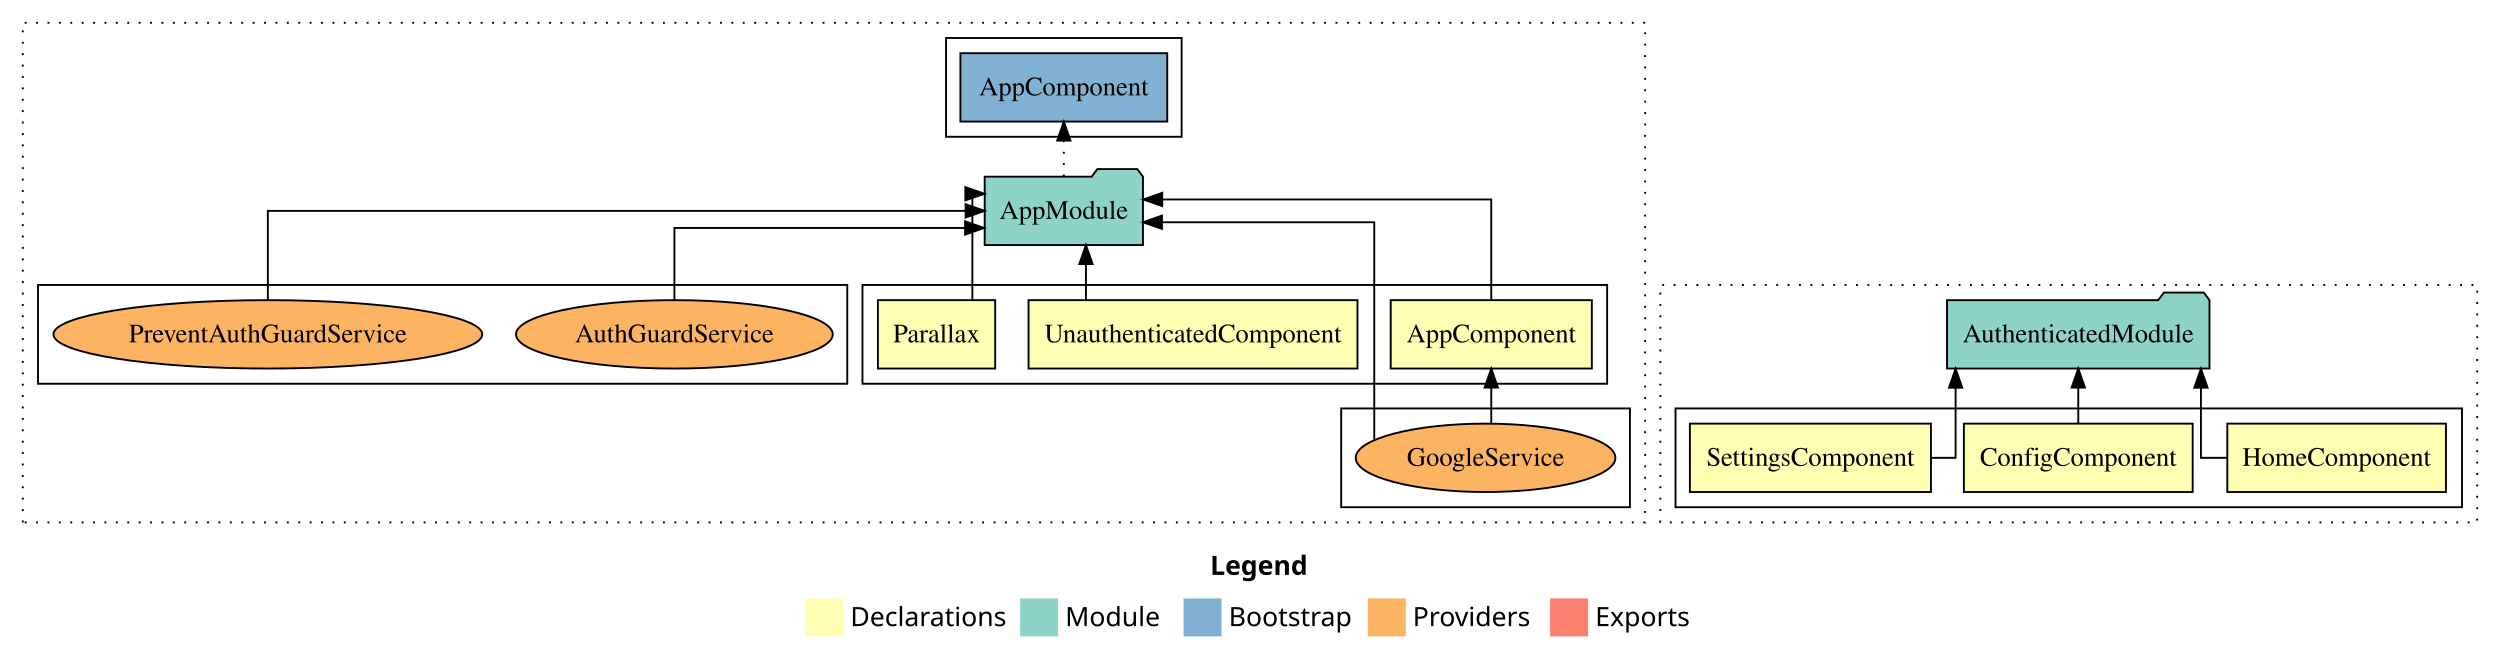
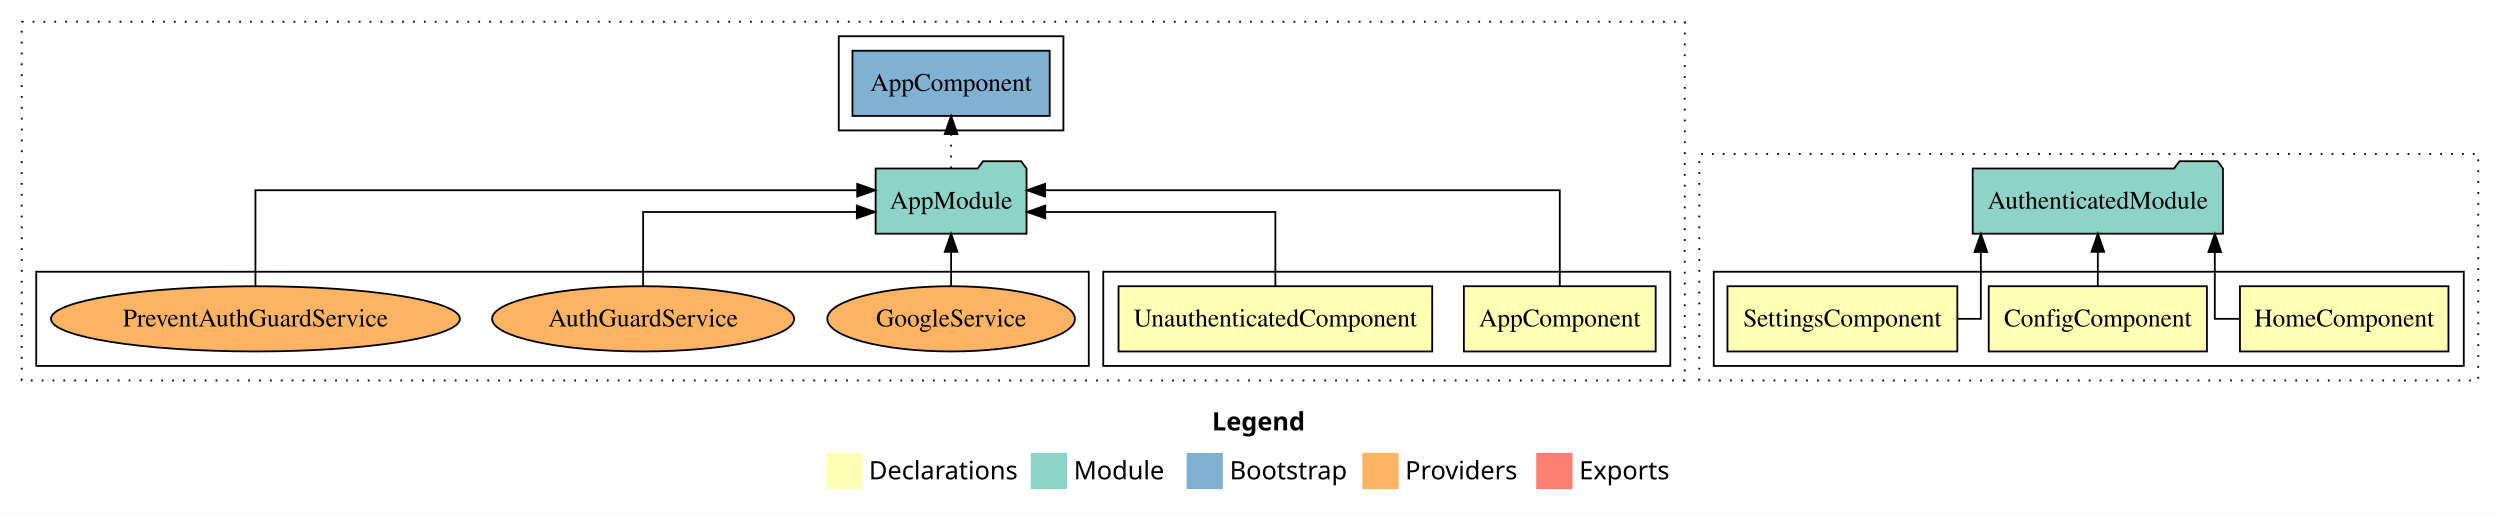
- <svg xmlns="http://www.w3.org/2000/svg" width="1316pt" height="349pt" viewBox="0.00 0.00 1316.00 349.00">
-   <g id="graph0" class="graph" transform="scale(1 1) rotate(0) translate(4 345)">
-     <polygon fill="#ffffff" stroke="transparent" points="-4,4 -4,-345 1312,-345 1312,4 -4,4" />
-     <text text-anchor="start" x="633.009" y="-42.4" font-family="sans-serif" font-weight="bold" font-size="14.00" fill="#000000">Legend</text>
-     <polygon fill="#ffffb3" stroke="transparent" points="420,-10 420,-30 440,-30 440,-10 420,-10" />
-     <text text-anchor="start" x="443.629" y="-15.4" font-family="sans-serif" font-size="14.00" fill="#000000">  Declarations</text>
-     <polygon fill="#8dd3c7" stroke="transparent" points="533,-10 533,-30 553,-30 553,-10 533,-10" />
-     <text text-anchor="start" x="556.725" y="-15.4" font-family="sans-serif" font-size="14.00" fill="#000000">  Module</text>
-     <polygon fill="#80b1d3" stroke="transparent" points="619,-10 619,-30 639,-30 639,-10 619,-10" />
-     <text text-anchor="start" x="642.781" y="-15.4" font-family="sans-serif" font-size="14.00" fill="#000000">  Bootstrap</text>
-     <polygon fill="#fdb462" stroke="transparent" points="716,-10 716,-30 736,-30 736,-10 716,-10" />
-     <text text-anchor="start" x="739.673" y="-15.4" font-family="sans-serif" font-size="14.00" fill="#000000">  Providers</text>
-     <polygon fill="#fb8072" stroke="transparent" points="812,-10 812,-30 832,-30 832,-10 812,-10" />
-     <text text-anchor="start" x="835.726" y="-15.4" font-family="sans-serif" font-size="14.00" fill="#000000">  Exports</text>
+ <svg xmlns="http://www.w3.org/2000/svg" width="1380pt" height="284pt" viewBox="0.00 0.00 1380.00 284.00">
+   <g id="graph0" class="graph" transform="scale(1 1) rotate(0) translate(4 280)">
+     <polygon fill="#ffffff" stroke="transparent" points="-4,4 -4,-280 1376,-280 1376,4 -4,4" />
+     <text text-anchor="start" x="665.009" y="-42.4" font-family="sans-serif" font-weight="bold" font-size="14.00" fill="#000000">Legend</text>
+     <polygon fill="#ffffb3" stroke="transparent" points="452,-10 452,-30 472,-30 472,-10 452,-10" />
+     <text text-anchor="start" x="475.629" y="-15.4" font-family="sans-serif" font-size="14.00" fill="#000000">  Declarations</text>
+     <polygon fill="#8dd3c7" stroke="transparent" points="565,-10 565,-30 585,-30 585,-10 565,-10" />
+     <text text-anchor="start" x="588.725" y="-15.4" font-family="sans-serif" font-size="14.00" fill="#000000">  Module</text>
+     <polygon fill="#80b1d3" stroke="transparent" points="651,-10 651,-30 671,-30 671,-10 651,-10" />
+     <text text-anchor="start" x="674.781" y="-15.4" font-family="sans-serif" font-size="14.00" fill="#000000">  Bootstrap</text>
+     <polygon fill="#fdb462" stroke="transparent" points="748,-10 748,-30 768,-30 768,-10 748,-10" />
+     <text text-anchor="start" x="771.673" y="-15.4" font-family="sans-serif" font-size="14.00" fill="#000000">  Providers</text>
+     <polygon fill="#fb8072" stroke="transparent" points="844,-10 844,-30 864,-30 864,-10 844,-10" />
+     <text text-anchor="start" x="867.726" y="-15.4" font-family="sans-serif" font-size="14.00" fill="#000000">  Exports</text>
    <g id="clust1" class="cluster">
-       <polygon fill="none" stroke="#000000" stroke-dasharray="1,5" points="8,-70 8,-333 862,-333 862,-70 8,-70" />
+       <polygon fill="none" stroke="#000000" stroke-dasharray="1,5" points="8,-70 8,-268 926,-268 926,-70 8,-70" />
    </g>
    <g id="clust2" class="cluster">
-       <polygon fill="none" stroke="#000000" points="450,-143 450,-195 842,-195 842,-143 450,-143" />
+       <polygon fill="none" stroke="#000000" points="605,-78 605,-130 918,-130 918,-78 605,-78" />
    </g>
-     <g id="clust3" class="cluster">
-       <polygon fill="none" stroke="#000000" points="702,-78 702,-130 854,-130 854,-78 702,-78" />
+     <g id="clust7" class="cluster">
+       <polygon fill="none" stroke="#000000" points="459,-208 459,-260 583,-260 583,-208 459,-208" />
    </g>
    <g id="clust8" class="cluster">
-       <polygon fill="none" stroke="#000000" points="494,-273 494,-325 618,-325 618,-273 494,-273" />
+       <polygon fill="none" stroke="#000000" points="16,-78 16,-130 597,-130 597,-78 16,-78" />
    </g>
    <g id="clust9" class="cluster">
-       <polygon fill="none" stroke="#000000" points="16,-143 16,-195 442,-195 442,-143 16,-143" />
+       <polygon fill="none" stroke="#000000" stroke-dasharray="1,5" points="934,-70 934,-195 1364,-195 1364,-70 934,-70" />
    </g>
    <g id="clust10" class="cluster">
-       <polygon fill="none" stroke="#000000" stroke-dasharray="1,5" points="870,-70 870,-195 1300,-195 1300,-70 870,-70" />
-     </g>
-     <g id="clust11" class="cluster">
-       <polygon fill="none" stroke="#000000" points="878,-78 878,-130 1292,-130 1292,-78 878,-78" />
+       <polygon fill="none" stroke="#000000" points="942,-78 942,-130 1356,-130 1356,-78 942,-78" />
    </g>
    <g id="node1" class="node">
-       <polygon fill="#ffffb3" stroke="#000000" points="833.94,-187 728.06,-187 728.06,-151 833.94,-151 833.94,-187" />
-       <text text-anchor="middle" x="781" y="-164.8" font-family="Times,serif" font-size="14.00" fill="#000000">AppComponent</text>
+       <polygon fill="#ffffb3" stroke="#000000" points="909.94,-122 804.06,-122 804.06,-86 909.94,-86 909.94,-122" />
+       <text text-anchor="middle" x="857" y="-99.8" font-family="Times,serif" font-size="14.00" fill="#000000">AppComponent</text>
+     </g>
+     <g id="node3" class="node">
+       <polygon fill="#8dd3c7" stroke="#000000" points="562.657,-187 559.657,-191 538.657,-191 535.657,-187 479.343,-187 479.343,-151 562.657,-151 562.657,-187" />
+       <text text-anchor="middle" x="521" y="-164.8" font-family="Times,serif" font-size="14.00" fill="#000000">AppModule</text>
+     </g>
+     <g id="edge1" class="edge">
+       <path fill="none" stroke="#000000" d="M857,-122.284C857,-143.321 857,-175 857,-175 857,-175 572.875,-175 572.875,-175" />
+       <polygon fill="#000000" stroke="#000000" points="572.875,-171.5 562.875,-175 572.875,-178.5 572.875,-171.5" />
+     </g>
+     <g id="node2" class="node">
+       <polygon fill="#ffffb3" stroke="#000000" points="786.574,-122 613.426,-122 613.426,-86 786.574,-86 786.574,-122" />
+       <text text-anchor="middle" x="700" y="-99.8" font-family="Times,serif" font-size="14.00" fill="#000000">UnauthenticatedComponent</text>
+     </g>
+     <g id="edge2" class="edge">
+       <path fill="none" stroke="#000000" d="M700,-122.022C700,-139.373 700,-163 700,-163 700,-163 572.967,-163 572.967,-163" />
+       <polygon fill="#000000" stroke="#000000" points="572.968,-159.5 562.967,-163 572.967,-166.5 572.968,-159.5" />
    </g>
    <g id="node4" class="node">
-       <polygon fill="#8dd3c7" stroke="#000000" points="597.657,-252 594.657,-256 573.657,-256 570.657,-252 514.343,-252 514.343,-216 597.657,-216 597.657,-252" />
-       <text text-anchor="middle" x="556" y="-229.8" font-family="Times,serif" font-size="14.00" fill="#000000">AppModule</text>
-     </g>
-     <g id="edge1" class="edge">
-       <path fill="none" stroke="#000000" d="M781,-187.284C781,-208.321 781,-240 781,-240 781,-240 607.793,-240 607.793,-240" />
-       <polygon fill="#000000" stroke="#000000" points="607.793,-236.5 597.793,-240 607.793,-243.5 607.793,-236.5" />
-     </g>
-     <g id="node2" class="node">
-       <polygon fill="#ffffb3" stroke="#000000" points="710.574,-187 537.426,-187 537.426,-151 710.574,-151 710.574,-187" />
-       <text text-anchor="middle" x="624" y="-164.8" font-family="Times,serif" font-size="14.00" fill="#000000">UnauthenticatedComponent</text>
+       <polygon fill="#80b1d3" stroke="#000000" points="575.439,-252 466.561,-252 466.561,-216 575.439,-216 575.439,-252" />
+       <text text-anchor="middle" x="521" y="-229.8" font-family="Times,serif" font-size="14.00" fill="#000000">AppComponent </text>
    </g>
    <g id="edge3" class="edge">
-       <path fill="none" stroke="#000000" d="M567.645,-187.106C567.645,-187.106 567.645,-205.991 567.645,-205.991" />
-       <polygon fill="#000000" stroke="#000000" points="564.146,-205.991 567.645,-215.991 571.146,-205.991 564.146,-205.991" />
+       <path fill="none" stroke="#000000" stroke-dasharray="1,5" d="M521,-187.106C521,-187.106 521,-205.991 521,-205.991" />
+       <polygon fill="#000000" stroke="#000000" points="517.5,-205.991 521,-215.991 524.5,-205.991 517.5,-205.991" />
    </g>
-     <g id="node3" class="node">
-       <polygon fill="#ffffb3" stroke="#000000" points="519.868,-187 458.132,-187 458.132,-151 519.868,-151 519.868,-187" />
-       <text text-anchor="middle" x="489" y="-164.8" font-family="Times,serif" font-size="14.00" fill="#000000">Parallax</text>
+     <g id="node5" class="node">
+       <ellipse fill="#fdb462" stroke="#000000" cx="521" cy="-104" rx="68.338" ry="18" />
+       <text text-anchor="middle" x="521" y="-99.8" font-family="Times,serif" font-size="14.00" fill="#000000">GoogleService</text>
    </g>
    <g id="edge4" class="edge">
-       <path fill="none" stroke="#000000" d="M507.851,-187.292C507.851,-209.206 507.851,-243 507.851,-243 507.851,-243 508.481,-243 508.481,-243" />
-       <polygon fill="#000000" stroke="#000000" points="504.146,-246.5 514.146,-243 504.146,-239.5 504.146,-246.5" />
+       <path fill="none" stroke="#000000" d="M521,-122.106C521,-122.106 521,-140.991 521,-140.991" />
+       <polygon fill="#000000" stroke="#000000" points="517.5,-140.991 521,-150.991 524.5,-140.991 517.5,-140.991" />
    </g>
    <g id="node6" class="node">
-       <polygon fill="#80b1d3" stroke="#000000" points="610.439,-317 501.561,-317 501.561,-281 610.439,-281 610.439,-317" />
-       <text text-anchor="middle" x="556" y="-294.8" font-family="Times,serif" font-size="14.00" fill="#000000">AppComponent </text>
+       <ellipse fill="#fdb462" stroke="#000000" cx="351" cy="-104" rx="83.367" ry="18" />
+       <text text-anchor="middle" x="351" y="-99.8" font-family="Times,serif" font-size="14.00" fill="#000000">AuthGuardService</text>
    </g>
    <g id="edge5" class="edge">
-       <path fill="none" stroke="#000000" stroke-dasharray="1,5" d="M556,-252.106C556,-252.106 556,-270.991 556,-270.991" />
-       <polygon fill="#000000" stroke="#000000" points="552.5,-270.991 556,-280.991 559.5,-270.991 552.5,-270.991" />
+       <path fill="none" stroke="#000000" d="M351,-122.022C351,-139.373 351,-163 351,-163 351,-163 468.978,-163 468.978,-163" />
+       <polygon fill="#000000" stroke="#000000" points="468.978,-166.5 478.978,-163 468.978,-159.5 468.978,-166.5" />
    </g>
-     <g id="node5" class="node">
-       <ellipse fill="#fdb462" stroke="#000000" cx="778" cy="-104" rx="68.338" ry="18" />
-       <text text-anchor="middle" x="778" y="-99.8" font-family="Times,serif" font-size="14.00" fill="#000000">GoogleService</text>
-     </g>
-     <g id="edge2" class="edge">
-       <path fill="none" stroke="#000000" d="M781,-122.106C781,-122.106 781,-140.991 781,-140.991" />
-       <polygon fill="#000000" stroke="#000000" points="777.5,-140.991 781,-150.991 784.5,-140.991 777.5,-140.991" />
+     <g id="node7" class="node">
+       <ellipse fill="#fdb462" stroke="#000000" cx="137" cy="-104" rx="112.862" ry="18" />
+       <text text-anchor="middle" x="137" y="-99.8" font-family="Times,serif" font-size="14.00" fill="#000000">PreventAuthGuardService</text>
    </g>
    <g id="edge6" class="edge">
-       <path fill="none" stroke="#000000" d="M719.409,-113.32C719.409,-142.158 719.409,-228 719.409,-228 719.409,-228 607.658,-228 607.658,-228" />
-       <polygon fill="#000000" stroke="#000000" points="607.658,-224.5 597.658,-228 607.658,-231.5 607.658,-224.5" />
+       <path fill="none" stroke="#000000" d="M137,-122.284C137,-143.321 137,-175 137,-175 137,-175 469.174,-175 469.174,-175" />
+       <polygon fill="#000000" stroke="#000000" points="469.174,-178.5 479.174,-175 469.174,-171.5 469.174,-178.5" />
    </g>
-     <g id="node7" class="node">
-       <ellipse fill="#fdb462" stroke="#000000" cx="351" cy="-169" rx="83.367" ry="18" />
-       <text text-anchor="middle" x="351" y="-164.8" font-family="Times,serif" font-size="14.00" fill="#000000">AuthGuardService</text>
+     <g id="node8" class="node">
+       <polygon fill="#ffffb3" stroke="#000000" points="1347.545,-122 1232.455,-122 1232.455,-86 1347.545,-86 1347.545,-122" />
+       <text text-anchor="middle" x="1290" y="-99.8" font-family="Times,serif" font-size="14.00" fill="#000000">HomeComponent</text>
+     </g>
+     <g id="node11" class="node">
+       <polygon fill="#8dd3c7" stroke="#000000" points="1223.077,-187 1220.077,-191 1199.077,-191 1196.077,-187 1084.923,-187 1084.923,-151 1223.077,-151 1223.077,-187" />
+       <text text-anchor="middle" x="1154" y="-164.8" font-family="Times,serif" font-size="14.00" fill="#000000">AuthenticatedModule</text>
    </g>
    <g id="edge7" class="edge">
-       <path fill="none" stroke="#000000" d="M351,-187.027C351,-203.398 351,-225 351,-225 351,-225 504.021,-225 504.021,-225" />
-       <polygon fill="#000000" stroke="#000000" points="504.021,-228.5 514.02,-225 504.021,-221.5 504.021,-228.5" />
+       <path fill="none" stroke="#000000" d="M1232.346,-104C1224.224,-104 1218.574,-104 1218.574,-104 1218.574,-104 1218.574,-140.894 1218.574,-140.894" />
+       <polygon fill="#000000" stroke="#000000" points="1215.074,-140.894 1218.574,-150.894 1222.074,-140.894 1215.074,-140.894" />
    </g>
-     <g id="node8" class="node">
-       <ellipse fill="#fdb462" stroke="#000000" cx="137" cy="-169" rx="112.862" ry="18" />
-       <text text-anchor="middle" x="137" y="-164.8" font-family="Times,serif" font-size="14.00" fill="#000000">PreventAuthGuardService</text>
+     <g id="node9" class="node">
+       <polygon fill="#ffffb3" stroke="#000000" points="1214.22,-122 1093.78,-122 1093.78,-86 1214.22,-86 1214.22,-122" />
+       <text text-anchor="middle" x="1154" y="-99.8" font-family="Times,serif" font-size="14.00" fill="#000000">ConfigComponent</text>
    </g>
    <g id="edge8" class="edge">
-       <path fill="none" stroke="#000000" d="M137,-187.106C137,-206.339 137,-234 137,-234 137,-234 504.293,-234 504.293,-234" />
-       <polygon fill="#000000" stroke="#000000" points="504.293,-237.5 514.293,-234 504.293,-230.5 504.293,-237.5" />
+       <path fill="none" stroke="#000000" d="M1154,-122.106C1154,-122.106 1154,-140.991 1154,-140.991" />
+       <polygon fill="#000000" stroke="#000000" points="1150.5,-140.991 1154,-150.991 1157.5,-140.991 1150.5,-140.991" />
    </g>
-     <g id="node9" class="node">
-       <polygon fill="#ffffb3" stroke="#000000" points="1283.545,-122 1168.455,-122 1168.455,-86 1283.545,-86 1283.545,-122" />
-       <text text-anchor="middle" x="1226" y="-99.8" font-family="Times,serif" font-size="14.00" fill="#000000">HomeComponent</text>
-     </g>
-     <g id="node12" class="node">
-       <polygon fill="#8dd3c7" stroke="#000000" points="1159.077,-187 1156.077,-191 1135.077,-191 1132.077,-187 1020.923,-187 1020.923,-151 1159.077,-151 1159.077,-187" />
-       <text text-anchor="middle" x="1090" y="-164.8" font-family="Times,serif" font-size="14.00" fill="#000000">AuthenticatedModule</text>
+     <g id="node10" class="node">
+       <polygon fill="#ffffb3" stroke="#000000" points="1076.447,-122 949.553,-122 949.553,-86 1076.447,-86 1076.447,-122" />
+       <text text-anchor="middle" x="1013" y="-99.8" font-family="Times,serif" font-size="14.00" fill="#000000">SettingsComponent</text>
    </g>
    <g id="edge9" class="edge">
-       <path fill="none" stroke="#000000" d="M1168.346,-104C1160.224,-104 1154.574,-104 1154.574,-104 1154.574,-104 1154.574,-140.894 1154.574,-140.894" />
-       <polygon fill="#000000" stroke="#000000" points="1151.074,-140.894 1154.574,-150.894 1158.074,-140.894 1151.074,-140.894" />
-     </g>
-     <g id="node10" class="node">
-       <polygon fill="#ffffb3" stroke="#000000" points="1150.22,-122 1029.78,-122 1029.78,-86 1150.22,-86 1150.22,-122" />
-       <text text-anchor="middle" x="1090" y="-99.8" font-family="Times,serif" font-size="14.00" fill="#000000">ConfigComponent</text>
-     </g>
-     <g id="edge10" class="edge">
-       <path fill="none" stroke="#000000" d="M1090,-122.106C1090,-122.106 1090,-140.991 1090,-140.991" />
-       <polygon fill="#000000" stroke="#000000" points="1086.5,-140.991 1090,-150.991 1093.5,-140.991 1086.5,-140.991" />
-     </g>
-     <g id="node11" class="node">
-       <polygon fill="#ffffb3" stroke="#000000" points="1012.447,-122 885.553,-122 885.553,-86 1012.447,-86 1012.447,-122" />
-       <text text-anchor="middle" x="949" y="-99.8" font-family="Times,serif" font-size="14.00" fill="#000000">SettingsComponent</text>
-     </g>
-     <g id="edge11" class="edge">
-       <path fill="none" stroke="#000000" d="M1012.461,-104C1020.191,-104 1025.426,-104 1025.426,-104 1025.426,-104 1025.426,-140.894 1025.426,-140.894" />
-       <polygon fill="#000000" stroke="#000000" points="1021.926,-140.894 1025.426,-150.894 1028.926,-140.894 1021.926,-140.894" />
+       <path fill="none" stroke="#000000" d="M1076.461,-104C1084.191,-104 1089.426,-104 1089.426,-104 1089.426,-104 1089.426,-140.894 1089.426,-140.894" />
+       <polygon fill="#000000" stroke="#000000" points="1085.926,-140.894 1089.426,-150.894 1092.926,-140.894 1085.926,-140.894" />
    </g>
  </g>
</svg>
